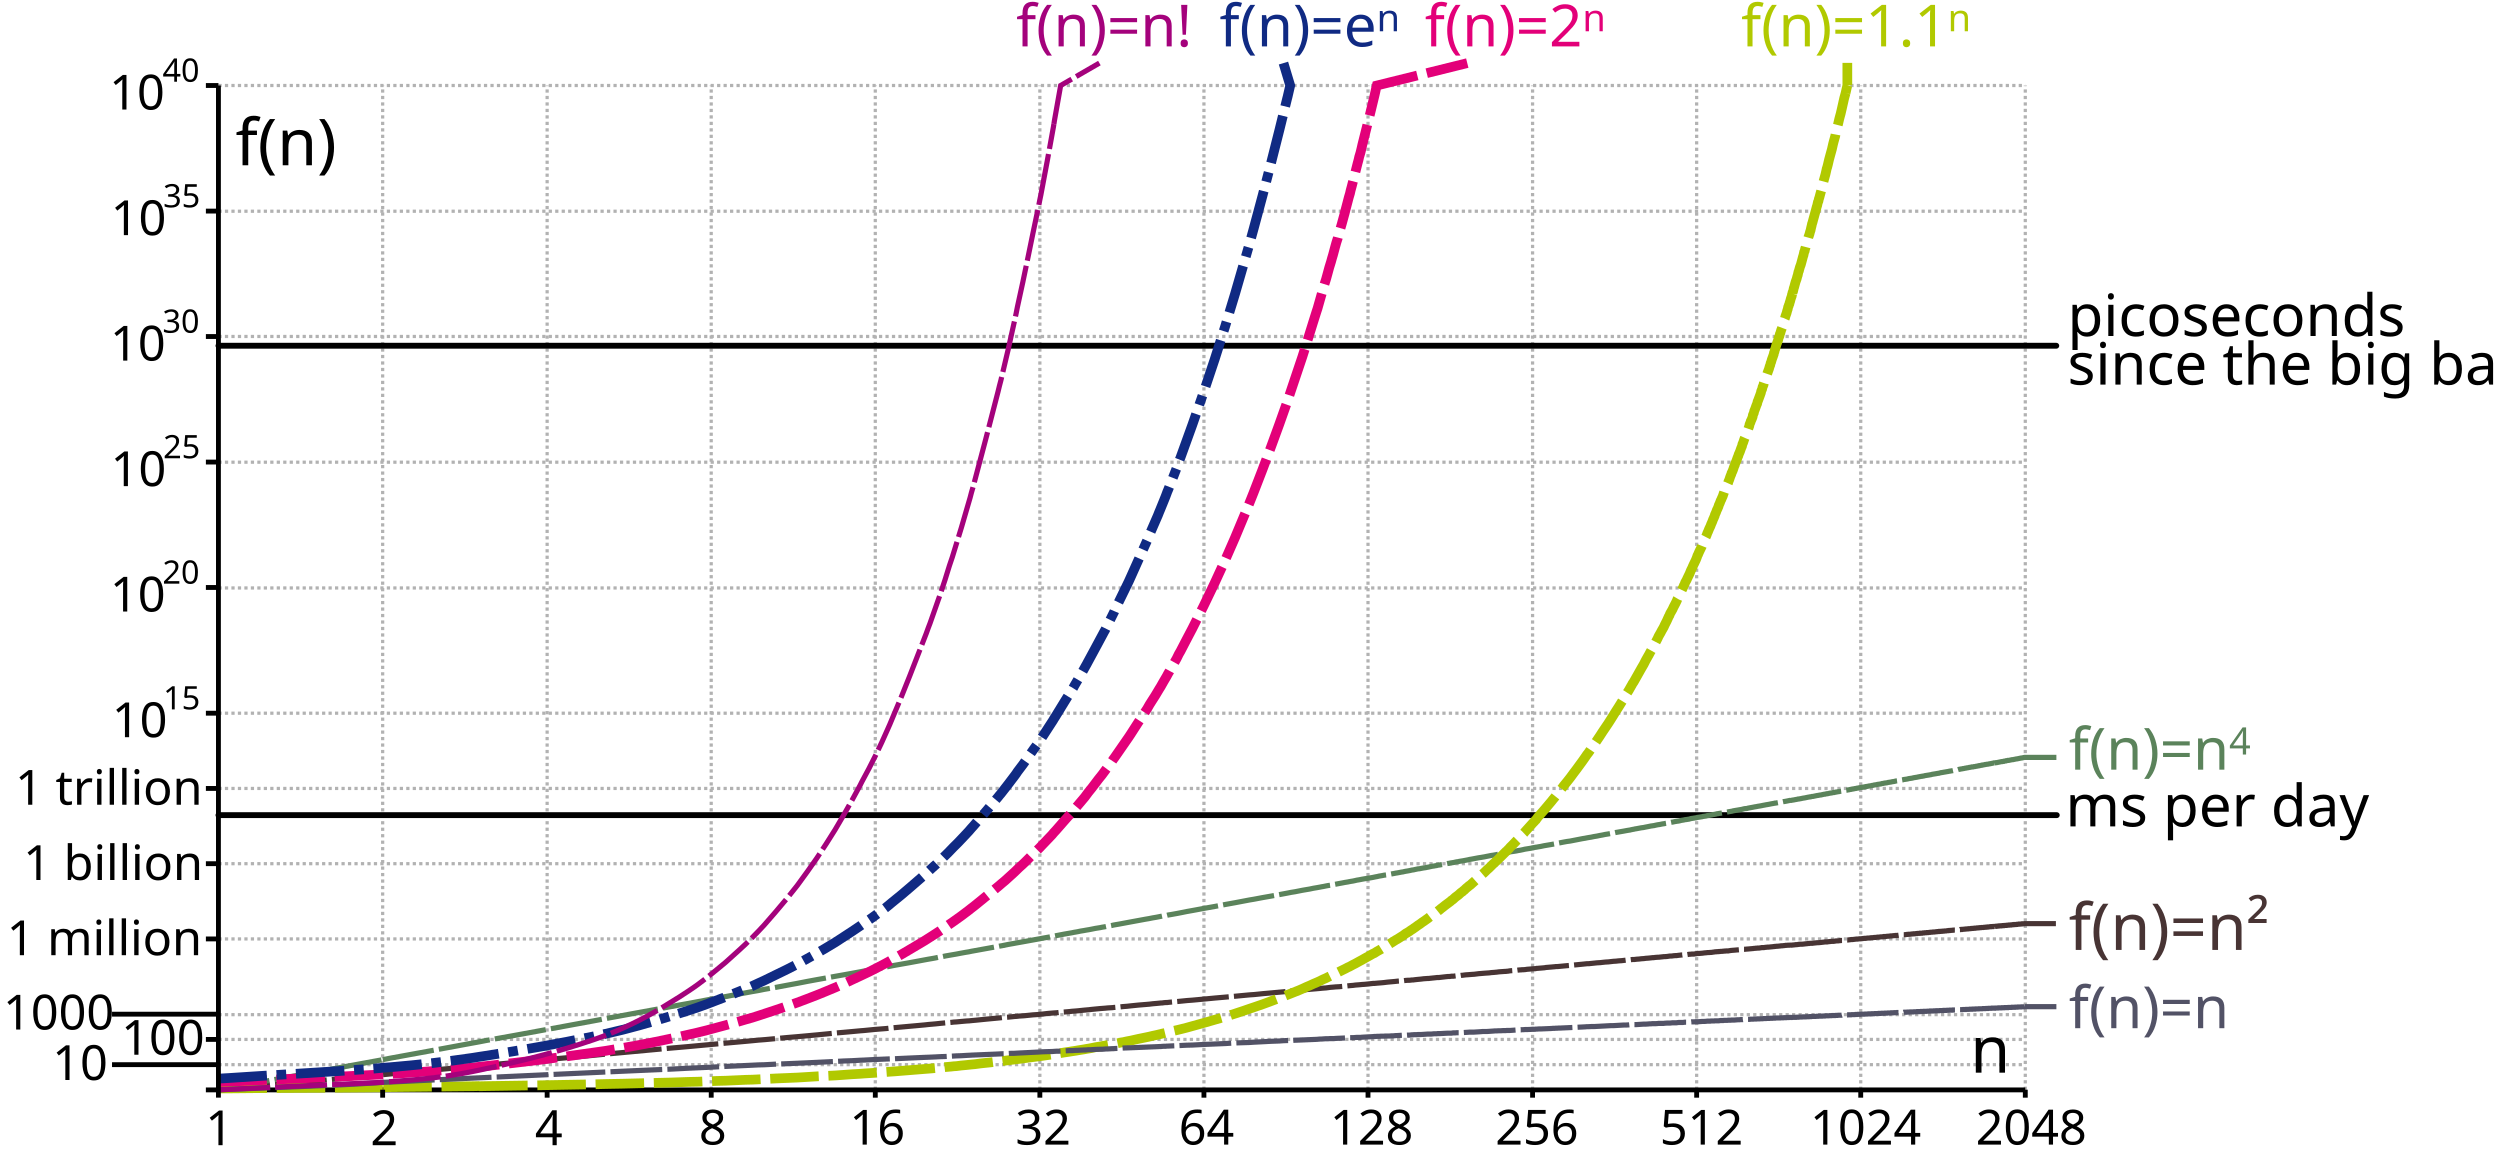
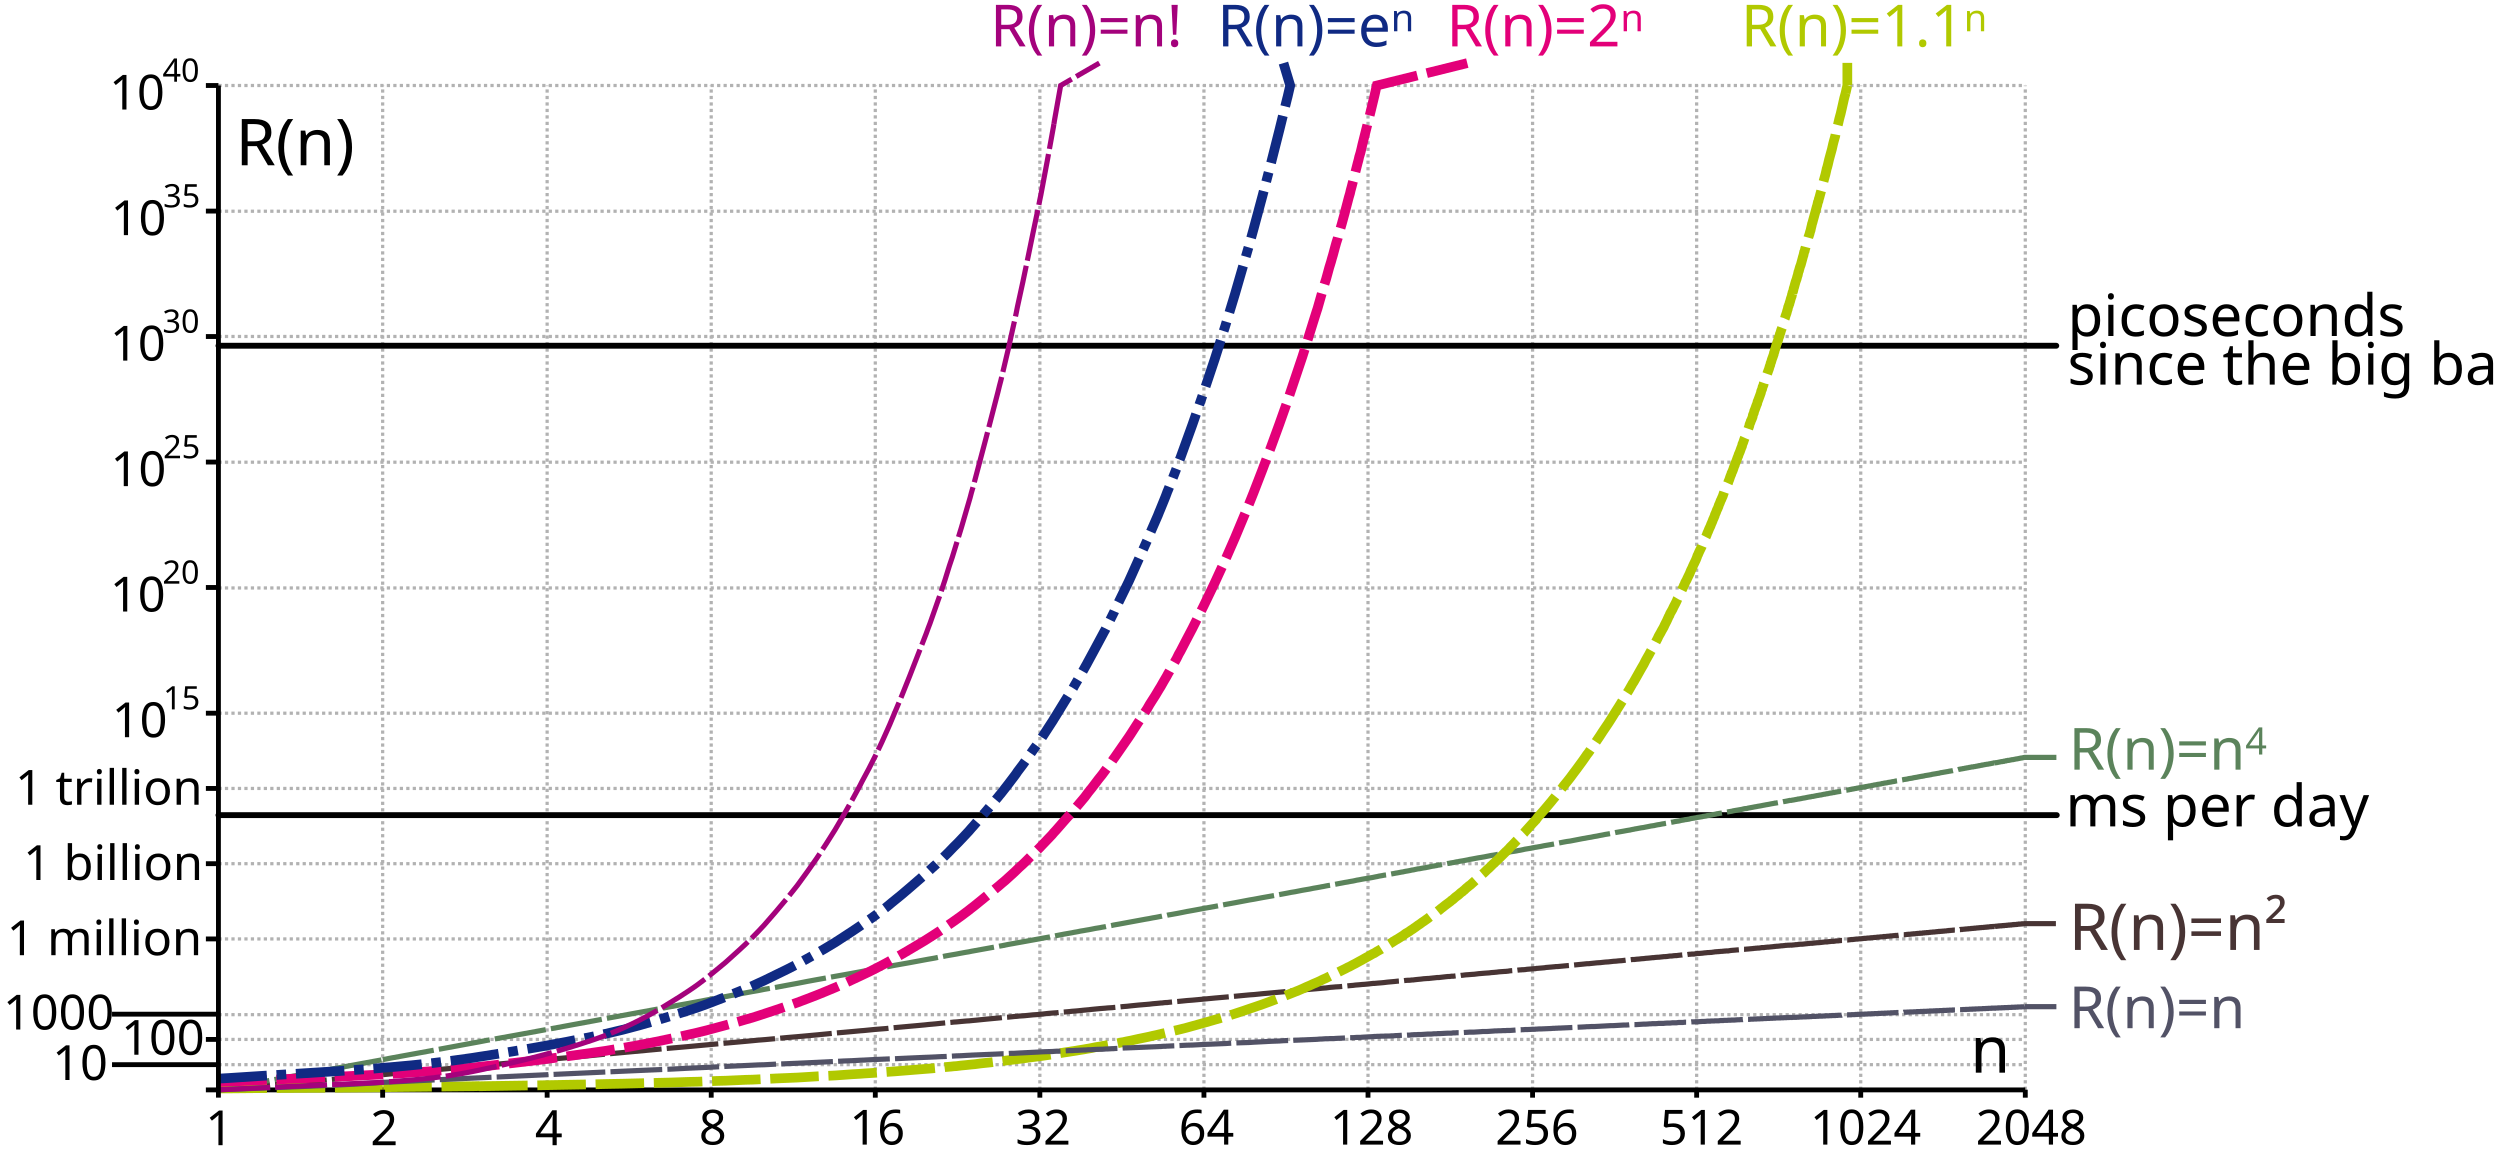
<svg xmlns="http://www.w3.org/2000/svg" height="237pt" viewBox="0 0 515 237" width="515pt">
  <g fill="none">
    <g stroke="#b2b2b2" stroke-dasharray=".667 .667 .667 .667" stroke-width=".667">
      <path d="m417.21 224.52v-206.9" />
      <path d="m44.998 214.12h372.2" />
      <path d="m44.998 219.32h372.2" />
      <path d="m44.998 209.02h372.2" />
      <path d="m44.998 17.614h372.2" />
      <path d="m44.998 43.514h372.2" />
      <path d="m44.998 193.42h372.2" />
      <path d="m44.998 162.42h372.2" />
      <path d="m44.998 121.12h372.2" />
      <path d="m44.998 69.314h372.2" />
      <path d="m44.998 177.92h372.2" />
      <path d="m44.998 146.92h372.2" />
      <path d="m44.998 95.214h372.2" />
      <path d="m78.828 224.52v-206.9" />
      <path d="m112.71 224.52v-206.9" />
      <path d="m146.51 224.52v-206.9" />
      <path d="m180.31 224.52v-206.9" />
      <path d="m214.21 224.52v-206.9" />
      <path d="m248.01 224.52v-206.9" />
      <path d="m281.81 224.52v-206.9" />
      <path d="m315.71 224.52v-206.9" />
      <path d="m349.51 224.52v-206.9" />
      <path d="m383.31 224.52v-206.9" />
    </g>
    <g stroke="#000">
      <path d="m44.998 167.92h378.7" stroke-linecap="round" stroke-linejoin="round" stroke-width="1.2" />
      <path d="m44.998 71.224h378.6" stroke-linecap="round" stroke-linejoin="round" stroke-width="1.2" />
      <g stroke-width="1">
        <path d="m42.408 224.52h374.8" />
        <path d="m112.71 226.12v-1.64" />
        <path d="m180.31 226.12v-1.64" />
        <path d="m383.31 226.12v-1.64" />
      </g>
    </g>
    <path d="m44.998 224.513 2.146-.186c9.994-.946 20-1.863 30-2.784l1.707-.154m338.2-31.12h6.465m-12.61.588.097-.031h.195l.049-.031h.244l.049-.031h.244l.049-.031h.39l.049-.031h.244l.049-.031h.293l.049-.031h.39l.049-.031h.195l.098-.031h.195l.049-.031h.39l.049-.031h.244l.048-.031h.244l.048-.031h.39l.098-.031h.146l.049-.031h.244l.049-.031h.39l.098-.031h.146l.049-.031h.39l.098-.031h.146m-48.33 4.455.195-.031h.146l.146-.031h.098l.292-.031.147-.031h.195l.293-.031.098-.031h.146l.147-.031h.487l.293-.031.244-.031.585-.062.147-.031h.195l.146-.031h.488l.147-.031.292-.031.585-.062h.243l.585-.062.244-.031.293-.031.146-.031h.487l.147-.031.244-.031.585-.062h.39l.146-.031.244-.031.098-.031h.39l.244-.031.146-.031h.146l.244-.031h.244l.243-.031.146-.031h.146l.244-.031h.243l.488-.062.244-.031h.243l.244-.031.243-.031.244-.031h.244l.488-.062h.244l.244-.031.244-.031.244-.031h.244l.195-.031.243-.031h.244l.244-.031.195-.031h.244l.244-.031.195-.031h.244l.195-.031.244-.031h.244l.195-.031.243-.031h.293l.098-.031.146-.031h.341l.244-.031.195-.031h.195l.243-.031.195-.031h.195l.244-.031.244-.031h.195l.098-.031h.293l.244-.031.195-.031h.244l.195-.031.195-.031h.195l.097-.031h.293l.244-.031.195-.031h.195l.098-.031h.293l.243-.031.195-.031h.195l.098-.031h.292l.39-.062h.195l.098-.031h.342l.049-.031h.439l.098-.031.098-.031h.244l.098-.031h.293l.098-.031h.292l.39-.062h.147l.098-.031h.292l.098-.031h.292l.391-.062h.146l.098-.031h.292l.049-.031h.341l.098-.031h.244l.098-.031h.244l.098-.031h.293l.146-.031.195-.031h.195l.049-.031h.293l.049-.031h.293l.097-.031h.244l.098-.031h.244l.098-.031h.244l.098-.031h.292l.049-.031h.293l.049-.031h.292l.049-.031h.292l.098-.031h.195l.097-.031h.244l.098-.031h.244l.049-.031h.293l.098-.031h.195l.097-.031h.244l.098-.031h.243l.049-.031h.243l.098-.031h.244l.098-.031h.195l.098-.031h.244l.098-.031h.39l.098-.031h.195l.098-.031h.244l.049-.031h.244l.049-.031h.244l.098-.031h.244l.049-.031h.39l.049-.031h.292m-332 30.53 1.609-.155c5.609-.488 11.22-1.05 16.83-1.547l1.366-.124 1.414-.124c7.391-.706 14.8-1.349 22.19-2.042l1.317-.124 1.268-.124c4.449-.399 8.92-.818 13.36-1.238l1.804-.154 1.756-.155c2.569-.239 5.136-.48 7.706-.711l2.78-.247 1.366-.124 1.317-.124 1.268-.124 1.22-.093 2.341-.216 2.292-.217 2.195-.186 2.049-.186 2-.185 1.902-.186 1.854-.186 1.756-.154 1.707-.155 1.658-.154.781-.062c1.444-.181 3.056-.278 4.536-.403l.829-.093.927-.093c2.04-.165 4.123-.394 6.145-.557l.829-.093.732-.062.683-.062 1.17-.124 1.024-.093 1.073-.093.537-.062.537-.031.975-.093 1.024-.093.585-.031.585-.062.683-.062c1.481-.141 2.954-.309 4.438-.433l.634-.062.536-.062c.781-.064 1.692-.096 2.439-.217l.488-.031.537-.062c1.264-.033 2.493-.264 3.756-.309l.537-.062.439-.031c.622-.106 1.452-.154 2.097-.216l.39-.031.487-.031.488-.062 1.122-.093 1.073-.093.537-.062.439-.031.39-.031.341-.031 1.171-.124.683-.062.39-.031.488-.062.927-.093.975-.093.439-.031.39-.031.341-.031.293-.031.536-.031.488-.031.243-.031.342-.031.731-.062.829-.093.829-.062.829-.093 1.512-.155 1.512-.124.731-.062.781-.093.732-.062.634-.062.293-.031h.195l.439-.062.39-.031h.244l.244-.031.585-.062 1.366-.124.634-.062 1.219-.124 1.219-.093 2.341-.216 2.244-.216 2.146-.186 2.049-.186 1.951-.186.975-.093.927-.062.927-.093.878-.093 1.756-.155 1.707-.155 1.658-.155.781-.093 2.341-.185.731-.093 2.195-.186.341-.031.342-.031.292-.031.39-.031.439-.031.487-.062.439-.062.439-.031.683-.062.634-.031.683-.062.634-.062.878-.093.342-.031.39-.031.439-.062.78-.062.342-.031.293-.031.536-.031 1.17-.124.537-.062h.292l.293-.031.341-.031.78-.062.342-.031.292-.031.244-.031.244-.031.292-.031.341-.031 1.024-.093.293-.031.243-.031.488-.031.488-.062h.244l.243-.031.292-.031.39-.031h.342l.293-.031.243-.031h.244l.195-.031.244-.031.293-.031.293-.031.341-.031.292-.031.488-.062.878-.062h.195l.243-.031.585-.062.292-.031.293-.031.244-.031h.391l.243-.031.537-.062.537-.062.585-.062h.293l.244-.031.195-.031h.39l.195-.031.243-.031h.292l.293-.031.244-.031.39-.062h.195l.195-.031.488-.062.488-.031.781-.062.488-.031.487-.062.488-.062.439-.031.342-.031.39-.031.439-.031.488-.031.439-.062.439-.031.683-.062.439-.062.439-.031.878-.062h.146l.195-.031h.146l.146-.031.39-.062.439-.031.83-.062.439-.062.39-.031h.146l.146-.031h.293l.39-.031.39-.062.78-.062.78-.062h.147l.146-.031.098-.031h.146l.342-.031.39-.031.732-.062.341-.062.39-.031.732-.062.683-.062.244-.031h.293l.341-.031.342-.031.634-.062 1.366-.124 1.268-.124.633-.062.634-.062.878-.093h.341l.585-.062.585-.062.585-.062.585-.031.536-.062.585-.062.585-.031.536-.062.537-.062.536-.031.537-.062.536-.031.537-.062.488-.062.536-.031.244-.031.244-.031.292-.031h.342l.488-.062.488-.031.487-.062.488-.031.439-.062.488-.031.585-.062.244-.031h.195l.488-.062.439-.031h.195l.244-.031.293-.031.293-.031.244-.031h.195l.439-.031.39-.062.244-.031h.292l.244-.031.195-.031.439-.031h.195l.195-.031.244-.031.293-.031.195-.031h.195l.195-.031h.439l.292-.031.39-.062.195-.031h.195l.244-.031h.439l.585-.093.195-.031h.244l.78-.062.195-.031.243-.031.39-.031.195-.031h.244l.39-.031h.146l.39-.062.244-.031.146-.031h.195l.195-.031h.244l.146-.031h.195l.195-.031h.244l.195-.031h.146l.146-.031h.195l.195-.031h.439l.147-.031.39-.062.341-.031.39-.031.342-.031.39-.031.341-.031.195-.031h.195l.147-.031h.146l.195-.031h.195l.341-.031.39-.031.341-.031.683-.062.147-.031h.146l.195-.031h.195l.146-.031h.342l.195-.031.195-.031.146-.031h.439l.195-.031.146-.031h.146l.195-.031h.195l.342-.031.292-.031.341-.031.195-.031h.146l.097-.031h.146l.147-.031h.195l.342-.031.292-.031.146-.031h.195l.293-.031.292-.031.146-.031h.195l.293-.031h.293l.292-.031" stroke="#483434" stroke-dasharray="10.668 1.067 10.668 1.067" stroke-width="1.067" />
    <path d="m44.998 224.513 2.146-.402c10-1.828 20-3.666 30-5.506l1.707-.309m338.3-62.27h6.465m-12.76 1.145.146-.031.146-.031h.146l.146-.031.147-.031.146-.031.147-.031.146-.031.146-.031.146-.031h.146l.146-.031.098-.031h.097l.049-.031h.049l.147-.031.098-.031h.097l.049-.031h.049l.146-.031.098-.031h.195l.147-.031.146-.031.146-.031.146-.031.146-.031h.146l.147-.031.146-.031.147-.031.146-.031.146-.031h.098l.146-.031.147-.031.146-.031.146-.031.146-.031.146-.031h.097l.146-.031.147-.031.146-.031.146-.031h.098m-48.33 8.878.195-.031.293-.062h.098l.292-.062.147-.031.195-.031.293-.062.098-.031h.146l.147-.031.195-.031.585-.124.244-.031.585-.124.147-.031.195-.031.146-.031h.146l.195-.062.146-.031h.147l.292-.062.585-.124.243-.031.293-.062.292-.031.244-.062.293-.062.146-.031h.146l.195-.062.146-.031h.147l.244-.062.293-.062.292-.031.244-.062.146-.031h.146l.244-.062.098-.031h.097l.147-.031.146-.031.244-.031.146-.031.146-.031.244-.031.244-.062.243-.031.292-.062.244-.031.243-.062.244-.031.244-.062.244-.031.243-.062.244-.031.243-.062.244-.031.244-.062.244-.031.244-.062.488-.062.244-.062.244-.031.244-.062.195-.031.243-.031.244-.062.244-.031.195-.031.244-.062.244-.031.195-.062.244-.031.195-.031.244-.062.244-.031.195-.031.243-.031.195-.062.098-.031h.098l.292-.062.098-.031h.097l.244-.031.195-.031.195-.062.243-.031.391-.062.244-.062.244-.031.195-.031.195-.062.195-.031.244-.031.195-.031.244-.062.195-.031.195-.031.195-.031.195-.062.195-.031.244-.031.195-.031.195-.031.195-.062.195-.031.243-.031.195-.031.195-.031.195-.062.195-.031.39-.062.195-.031.244-.062.195-.031.146-.031.195-.031.146-.031h.098l.098-.031h.049l.195-.031.195-.062.195-.031.195-.031.195-.031.39-.062.147-.031.195-.031.195-.062.39-.062.391-.062.146-.031.39-.062h.049l.195-.062.146-.031.098-.031h.049l.39-.062.146-.031.39-.062.146-.031.39-.062.146-.031.098-.031h.097l.146-.031.195-.031.195-.031.146-.031.195-.062h.146l.195-.062.146-.031h.195l.098-.031.097-.031.147-.031.098-.031h.098l.146-.031.098-.031h.098l.147-.031.098-.031h.097l.146-.031.146-.031.097-.031h.098l.146-.031.098-.031h.097l.293-.062.098-.031h.097l.146-.031.146-.031.097-.031h.244l.195-.062h.146l.146-.031.146-.031.098-.031h.098l.147-.031.098-.031h.098l.048-.031h.049l.098-.031h.098l.146-.031.098-.031h.098l.049-.031h.049l.098-.031h.097l.293-.062.098-.031h.097l.147-.031.146-.031h.146l.146-.031.146-.031.098-.031h.098l.146-.031.147-.031.146-.031.293-.062.097-.031h.098m-332 61.13 1.609-.309c5.611-1.029 11.23-2.039 16.83-3.093l1.366-.247 1.414-.278c7.419-1.299 14.79-2.716 22.19-4.052l1.317-.247 1.268-.247c4.452-.82 8.914-1.617 13.36-2.444l1.804-.34 1.756-.309c2.56-.466 5.131-.998 7.706-1.423l2.78-.526 1.366-.247 1.317-.248 1.268-.216 1.22-.247 2.341-.402 2.292-.433 2.195-.402 2.049-.402 2-.371 1.902-.34 1.854-.34 1.756-.309 1.707-.309 1.658-.309.781-.154c1.531-.226 2.997-.583 4.536-.835l.829-.154.927-.186c2.017-.338 4.137-.738 6.145-1.114l.829-.154.732-.124.683-.124.585-.124.585-.093 1.024-.216 1.073-.186 1.073-.185.975-.186 1.024-.186.585-.093.585-.124.683-.124c1.475-.278 2.957-.538 4.438-.804l.634-.124.536-.093c.741-.149 1.709-.362 2.439-.464l.488-.093.537-.093c1.239-.225 2.517-.468 3.756-.681l.537-.093.439-.093c.71-.099 1.399-.269 2.097-.371l.39-.093.487-.093.488-.093 1.122-.216 1.609-.279.439-.093.39-.062.341-.062.585-.124.585-.093.683-.124.39-.062.488-.093.927-.186.975-.155.439-.093.39-.062.341-.062.293-.062.536-.093.488-.093.243-.062.342-.062.731-.124 2.488-.464 3.024-.557.731-.124.781-.154.732-.124.634-.124.293-.062.195-.031.439-.093.39-.062.244-.031.244-.062.585-.093 1.366-.247.634-.124 1.219-.247 1.219-.217 2.341-.433 2.244-.402 2.146-.402 2.049-.371 2.926-.557.927-.155 1.805-.34 1.756-.309 1.707-.309 1.658-.309.781-.155.78-.124 1.561-.309.731-.124.732-.123.732-.155.732-.124.341-.062.342-.062.292-.062.39-.062.439-.093.487-.093.439-.062.439-.093.683-.124.634-.124.683-.124.634-.124.585-.093.293-.062.342-.062.39-.062.439-.093.39-.093.39-.062.342-.062.293-.062.536-.093 1.17-.185.537-.093.585-.124.341-.062.39-.093.39-.062.342-.062.292-.062.244-.031.244-.031.292-.062 1.366-.247.293-.062.243-.031.488-.093.488-.093.244-.031.243-.062.292-.062.39-.062.342-.062.293-.062.243-.062.244-.031.195-.031.244-.062.585-.124.341-.031.292-.062.488-.093.439-.062.439-.093.195-.031.243-.062.585-.124.292-.031.293-.062.244-.031.195-.062.195-.031.243-.031.537-.093.537-.093.585-.124.293-.031.244-.062.195-.031.39-.062.195-.031.243-.062.292-.062.293-.031.244-.062.39-.062.195-.031.195-.031.975-.186.391-.093.39-.062.975-.185.488-.093.439-.062.342-.062.39-.062.439-.093.488-.093.439-.093.439-.062.683-.124.878-.185.439-.093.439-.062.146-.031.195-.031.292-.062.39-.093.439-.062.83-.124.439-.093.39-.062.146-.031.146-.031.293-.062.39-.093 1.17-.186.39-.093.39-.062.293-.062h.098l.146-.031.342-.062.39-.062.732-.155 1.463-.247.683-.124.244-.062.293-.062.683-.124.634-.124.683-.124.683-.093 1.902-.371.634-.124.585-.093.292-.062.341-.062.585-.093.292-.062.293-.062.585-.093.585-.124.536-.093.293-.062.293-.062.585-.093.536-.093.537-.093.243-.062.293-.062.537-.093 1.073-.186.488-.093.536-.093.244-.031.244-.062.292-.062.342-.062.244-.062.244-.031.488-.093.487-.093.488-.062.439-.093.488-.093.585-.123.244-.031.195-.031.244-.031.244-.062.439-.093.195-.031.244-.031.585-.124.244-.031.195-.031.244-.062.585-.093.244-.062.292-.062.244-.031.195-.031.243-.062.195-.031.39-.062.244-.031.293-.062.195-.062.195-.031.39-.062.244-.062.292-.031.195-.031.195-.031.195-.031.195-.062.244-.062.243-.031.39-.062.391-.062.195-.062.244-.031.39-.062.39-.062.195-.062.243-.031.39-.062.195-.062.244-.031.39-.062.146-.031.195-.031.195-.062.244-.031.146-.031.195-.031.195-.062.244-.031.146-.031.195-.031.195-.031.244-.031.195-.031.293-.062.195-.031.195-.062.244-.031.195-.031.147-.031.39-.062.341-.062.195-.062.195-.031.342-.062.39-.062.341-.062.39-.062.293-.062.195-.062.195-.031.146-.031h.195l.195-.031.195-.062.341-.062.342-.062.341-.062.293-.062.195-.031.195-.031.292-.062.195-.031.195-.031.342-.062.293-.062.146-.031.195-.031.292-.062.195-.031.195-.031.342-.062.292-.062.341-.062.195-.031.146-.031.097-.031h.146l.147-.031.195-.031.342-.062.292-.062.146-.031.195-.031.293-.062.292-.031.146-.031.195-.031.585-.124.292-.062" stroke="#5b835b" stroke-dasharray="10.668 1.067 10.668 1.067" stroke-width="1.067" />
    <g stroke-width="2">
      <path d="m44.998 224.213h2.146c9.997-.134 20-.091 30-.217h1.707m301.7-206.4v-4.639m-.115 5.133.115-.495m-.359 1.578.244-1.083m-11.22 42.38.049-.217.098-.216.049-.186.049-.217.049-.247.098-.278.146-.557.147-.525.195-.526.146-.557.098-.278.049-.247.098-.433.097-.217.049-.217.147-.526.195-.526.293-1.083.146-.557.098-.279.049-.247.098-.433.098-.186.049-.217.049-.247.098-.278.146-.557.292-1.052.147-.526.195-.557.146-.557.098-.278.049-.247.098-.433.049-.185.049-.216.049-.248.098-.278.147-.557.292-1.052.293-1.083.146-.557.098-.278.049-.247.098-.433.098-.186.048-.217.049-.247.098-.278.146-.557.292-1.083.244-1.052.293-1.083.292-1.052.195-.866.049-.248.097-.278.147-.557.244-1.052.293-1.082.292-1.052.244-1.083.146-.557.146-.526.146-.526.098-.526.195-.866.049-.248.098-.278.146-.557.244-1.052.146-.557.146-.526.244-1.052.244-1.083.243-1.083.292-1.052m-281.5 204.6 1.414-.031c7.381-.095 14.81-.234 22.19-.371l1.317-.031 1.268-.031c4.458-.056 8.905-.232 13.36-.309l1.804-.062 1.756-.062c2.568-.012 5.143-.218 7.706-.247l2.78-.124 1.366-.062 1.317-.031 1.268-.062 1.22-.062 2.341-.124 2.292-.093 2.195-.093 2.049-.124 2-.124 1.902-.093 1.854-.093 1.756-.124 1.707-.124 1.658-.093.781-.062c1.439-.062 3.072-.21 4.536-.309l.829-.062.927-.062c2.046-.174 4.102-.31 6.145-.495l.829-.062.732-.062.683-.062.585-.062.585-.031 1.024-.124 1.073-.093.537-.062.537-.031.975-.124 1.024-.093.585-.062.585-.062.683-.062c1.499-.234 2.957-.301 4.438-.525l.634-.062.536-.062c.805-.133 1.633-.177 2.439-.309l.488-.062.537-.062c1.214-.191 2.544-.309 3.756-.495l.537-.062.439-.062c.702-.097 1.401-.194 2.097-.309l.39-.062.487-.062.488-.093 1.122-.186 1.073-.154.537-.093.439-.062.39-.062.341-.062 1.171-.186.683-.124.39-.062.488-.093.927-.186.975-.154.439-.093.39-.062.341-.062.293-.062.536-.093.488-.062.243-.062.342-.062.731-.155.829-.154.829-.186.829-.155 1.512-.34 1.512-.309.731-.155.781-.186.732-.155.634-.154.293-.062.195-.062.439-.093.39-.093.488-.124.585-.155 1.366-.309.634-.154 1.219-.309 1.219-.34 2.341-.65 2.244-.65 2.146-.619 2.049-.65 1.951-.65.975-.34.927-.31 1.805-.619 1.756-.65 1.707-.649 1.658-.65 2.341-.928.781-.34.731-.341.732-.309.732-.341.732-.309.683-.309.292-.155.39-.186.439-.185.487-.247.439-.217.439-.186.342-.186.341-.154.634-.309.683-.34.634-.309.585-.31.293-.124.342-.185.39-.217.439-.217.78-.433.342-.186.293-.155.536-.309 1.17-.649.537-.309.292-.124.293-.186.341-.217.78-.433.342-.216.536-.341.244-.124.292-.186 1.366-.866.293-.186.243-.124 1.22-.773.243-.186.292-.217.39-.216.342-.217.293-.217.488-.309.195-.155.244-.154.585-.433.341-.217.292-.217.244-.186.244-.154.439-.31.439-.309.195-.154.243-.186.293-.186.292-.247.292-.217.293-.186.244-.186.195-.124.195-.155.243-.185.244-.216.293-.217.537-.433.878-.65.244-.185.195-.186.195-.124.195-.155.195-.185.243-.217.585-.433.244-.217.195-.185.195-.155.195-.124.195-.186.244-.185.244-.247.244-.217.244-.186.195-.186.195-.123.195-.155.195-.186.975-.866.488-.433.439-.402.195-.186.147-.124.195-.155.195-.186.195-.186.243-.247.488-.433.439-.433.243-.247.195-.186.195-.155.293-.309.195-.154.195-.186.244-.248.439-.433.439-.433.243-.247.195-.186.146-.154.195-.155.292-.309.195-.186.195-.247.439-.433.83-.866.439-.433.195-.247.195-.186.585-.619.195-.185.195-.248.39-.433.78-.866.39-.433.39-.402.147-.186.146-.124.098-.155.146-.186.146-.216.585-.65.732-.835.731-.866.732-.866.341-.433.341-.402.244-.309.147-.155.146-.186.683-.866.634-.866.683-.835.683-.866.634-.866.634-.835.633-.866.634-.866.585-.835.292-.433.341-.433.585-.866.585-.835.585-.866.585-.866.536-.835.585-.866.585-.866.536-.835.537-.866.536-.866.537-.835.536-.866.537-.866.488-.866.536-.835.488-.866.146-.247.146-.278.195-.278.146-.247.488-.866.488-.866.487-.866.488-.835.439-.866.488-.866.146-.247.292-.557.146-.247.244-.433.195-.433.488-.866.439-.835.195-.433.244-.433.146-.247.293-.557.146-.247.244-.433.195-.433.439-.866.39-.866.146-.247.098-.278.146-.278.146-.247.244-.433.195-.433.439-.835.195-.403.097-.216.098-.247.146-.247.098-.309.146-.279.147-.247.195-.433.195-.402.195-.402.098-.217.097-.247.146-.247.098-.309.147-.279.146-.247.195-.433.195-.402.195-.402.098-.217.097-.247.098-.247.147-.31.146-.278.097-.247.195-.433.195-.402.195-.402.098-.217.098-.247.097-.247.098-.309.146-.279.098-.247.195-.433.195-.402.195-.402.097-.217.098-.247.098-.247.098-.309.146-.279.098-.247.195-.433.097-.186.098-.216.098-.248.098-.278.146-.309.098-.247.098-.248.098-.216.195-.402.146-.402.195-.433.097-.248.098-.278.147-.309.098-.247.098-.217.048-.216.195-.433.098-.247.097-.279.146-.278.098-.247.098-.217.049-.216.195-.433.098-.248.098-.278.146-.278.097-.247.195-.433.146-.433.146-.433.195-.433.098-.248.097-.278.146-.279.098-.247.195-.433.049-.216.098-.217.098-.247.098-.309.097-.278.098-.247.098-.217.049-.217.098-.186.097-.216.098-.247.098-.279.098-.309.098-.248.098-.216.049-.217.195-.433.098-.248.195-.557.098-.247.098-.216.048-.216.195-.433.098-.247.195-.557.097-.247.098-.217.098-.433.098-.216.098-.247.097-.31.098-.278.098-.247.098-.217.049-.217.097-.185.098-.217.098-.248.293-.835.195-.557.049-.279.098-.247.098-.217.049-.216.098-.186.098-.217.098-.247.098-.278.048-.309.098-.247.098-.217.098-.433.098-.217.097-.247.195-.557.098-.248.097-.216.098-.433.098-.217.39-1.052.195-.557.049-.278.097-.247.098-.217.098-.433.098-.217.098-.247.049-.278.098-.278.098-.247.098-.217.098-.433.098-.217.098-.247.293-.835.195-.526.146-.526.098-.217.097-.433.098-.217.146-.526.195-.526.195-.557.049-.278.098-.247.097-.433.098-.216.049-.217.147-.526.195-.526.195-.557.049-.278.098-.248.097-.217.098-.433.098-.217.146-.526.195-.526.146-.557.098-.279.049-.247.049-.216.098-.217.049-.217.098-.216.146-.526.195-.526.147-.557.098-.279.049-.247.049-.217.097-.216.049-.186.098-.217.049-.247.098-.278.146-.557.195-.557.049-.278.098-.247m-290.3 163.5h1.609c5.609-.071 11.22-.118 16.83-.185l1.366-.031" stroke="#b1c900" stroke-dasharray="9.999 2 9.999 2" />
      <path d="m283.308 18.983.146-.712c.056-.217.111-.433.164-.649l18.64-4.622m-257.3 209.9 2.146-.093c10-.476 20.01-.851 30-1.392l1.707-.093 1.609-.093c5.646-.32 11.23-.739 16.83-1.299l1.366-.154 1.414-.155c7.426-.805 14.85-1.704 22.19-2.784l1.317-.186 1.268-.185c4.548-.744 8.91-1.531 13.36-2.506l1.804-.402 1.756-.402c2.606-.567 5.188-1.24 7.706-1.949l2.78-.773 1.366-.402 1.317-.371 1.268-.402 3.561-1.176 2.292-.773 2.195-.773 2.049-.773 2-.773 1.902-.774 1.854-.773 1.756-.773 1.707-.804 1.658-.773.781-.371c1.624-.738 3.003-1.499 4.536-2.289l.829-.464.927-.526c2.114-1.15 4.096-2.394 6.145-3.588l1.561-.99c1.214-.739 2.279-1.502 3.414-2.289l.536-.371.537-.371c1.086-.739 2.108-1.511 3.122-2.289l.585-.464.683-.526c1.489-1.202 2.975-2.405 4.438-3.619l.634-.526.536-.464c.928-.721 1.583-1.44 2.439-2.165l.488-.464.537-.526c1.361-1.16 2.458-2.432 3.756-3.619l.537-.526.439-.464c.74-.717 1.363-1.477 2.097-2.196l.39-.464.487-.526c1.066-1.192 2.105-2.452 3.219-3.619l.439-.526.39-.464c.63-.731 1.216-1.467 1.853-2.196l.342-.464.39-.526c.986-1.157 1.835-2.437 2.829-3.619l.39-.526.341-.464c.541-.738 1.101-1.404 1.56-2.165l.342-.464.341-.495c.835-1.194 1.655-2.393 2.487-3.588l.391-.588 1.512-2.351 1.512-2.32.39-.588c.639-1.216 1.512-2.369 2.195-3.588l.293-.495.293-.464c.388-.717.85-1.48 1.268-2.196l.244-.464.292-.495c.611-1.204 1.424-2.366 1.951-3.588l.341-.588 1.219-2.351 1.219-2.32 2.341-4.671 2.244-4.671 2.146-4.671 2.049-4.671 1.951-4.671.975-2.351.927-2.32 1.805-4.671 1.756-4.671 1.707-4.671 1.658-4.671.781-2.351.78-2.32 1.561-4.64.731-2.32 1.463-4.702.732-2.32.195-.588c.348-1.152.638-2.287.975-3.434l.195-.65.195-.712c.566-1.617.871-3.216 1.414-4.826l.195-.711.195-.65c.317-1.122.594-2.338.975-3.434l.146-.588.683-2.351.634-2.32.146-.588c.332-1.14.566-2.305.927-3.434l.146-.65.195-.712c.393-1.604.842-3.187 1.219-4.795l.195-.711.146-.65c.39-1.134.559-2.292.878-3.434l.146-.588 1.17-4.671.146-.588c.292-1.143.541-2.29.829-3.434l.147-.65" stroke="#e30079" stroke-dasharray="9.999 2 9.999 2" />
      <path d="m265.208 20.093.573-2.475-1.389-4.622m-219.4 209.2 2.146-.124c9.998-.683 20.01-1.194 30-1.949l1.707-.155 1.609-.124c5.79-.487 11.13-1.072 16.83-1.918l1.366-.217 1.414-.216c7.462-1.18 14.89-2.451 22.19-3.991l1.317-.278 1.268-.278c4.622-1.018 8.972-2.282 13.36-3.65l1.804-.557 1.756-.557c2.748-.872 5.106-1.799 7.706-2.815l2.78-1.114 1.366-.557 1.317-.557 1.268-.588 1.22-.557 2.341-1.145 2.292-1.114 2.195-1.114 2.049-1.145 2-1.114 1.902-1.114 1.854-1.113 1.756-1.145 1.707-1.114 1.658-1.114.781-.557c1.686-1.081 2.996-2.124 4.536-3.248l.829-.68.439-.371c2.477-1.942 4.728-3.995 7.072-6.001l.39-.371.732-.68c1.193-1.023 2.32-2.182 3.414-3.248l.536-.557.537-.557c1.115-1.055 2.079-2.166 3.122-3.248l.585-.681.341-.371c1.722-1.994 3.438-3.993 5.121-6.001l.293-.371.292-.341c1.004-1.274 1.966-2.517 2.926-3.805l.244-.34.244-.371c1.553-1.954 2.848-4.029 4.341-6.002l.244-.371.243-.34c.842-1.278 1.66-2.554 2.488-3.836l.195-.34.244-.371c1.234-1.984 2.418-4.002 3.707-5.97l.195-.371.195-.34c.739-1.259 1.53-2.565 2.195-3.836l.195-.34.195-.371c1.095-1.985 2.14-3.982 3.219-5.97l.195-.371.195-.341c.622-1.282 1.288-2.555 1.902-3.836l.146-.341.341-.742c.861-1.691 1.628-3.417 2.487-5.104l.391-.866 3.024-6.744.39-.866c.662-1.716 1.484-3.42 2.195-5.135l.293-.742.146-.341c.495-1.268 1.068-2.53 1.512-3.805l.147-.341.292-.742c.643-1.713 1.404-3.408 1.951-5.135l.341-.866 2.439-6.744 2.341-6.744 2.244-6.713 2.146-6.744 2.049-6.744 1.951-6.744.975-3.372.927-3.372 1.805-6.713 1.756-6.744 1.707-6.744 1.658-6.744" stroke="#102a83" stroke-dasharray="9.999 2 2 2" />
    </g>
    <path d="m44.998 224.513 2.146-.093c9.997-.446 20.02-.688 30-1.33l1.707-.124m338.3-15.59h6.465m-12.76.309h.146l.049-.031h.537l.048-.031h.683l.049-.031h.537l.049-.031h.731l.049-.031h.634l.049-.031h.683l.048-.031h.488l.049-.031h.683l.049-.031h.634l.098-.031m-48.33 2.227h.341l.146-.031h.732l.146-.031h.39l.147-.031h.487l.146-.031h.683l.146-.031h.488l.146-.031h.342l.146-.031h.732l.146-.031h.39l.147-.031h.683l.146-.031h.439l.098-.031h.634l.147-.031h.439l.098-.031h.683l.098-.031h.39l.097-.031h.683l.098-.031h.683l.147-.031h.341l.098-.031h.634l.097-.031h.634l.098-.031h.39l.098-.031h.634l.098-.031h.634l.146-.031h.536l.098-.031h.585l.098-.031h.585l.098-.031h.585l.146-.031h.536l.098-.031h.585l.098-.031h.536l.098-.031h.536l.098-.031h.585l.098-.031h.488l.098-.031h.78l.098-.031h.487l.098-.031h.537l.098-.031h.488l.097-.031h.732l.098-.031h.488l.098-.031h.683l.097-.031h.488l.098-.031h.683l.097-.031h.488l.049-.031h.683l.098-.031h.488l.048-.031h.634l.098-.031h.683l.048-.031h.634l.098-.031h.439l.098-.031h.634l.049-.031h.634l.048-.031h.634l.098-.031h.585l.098-.031h.585l.049-.031h.585l.098-.031h.585l.049-.031h.585l.049-.031h.634l.048-.031h.683l.098-.031h.585l.098-.031h.488l.049-.031h.585l.048-.031h.585m-332 15.28 1.609-.062c5.594-.308 11.23-.512 16.83-.804l1.366-.062 1.414-.062c7.397-.344 14.79-.7 22.19-1.021l1.317-.062 1.268-.062c4.452-.185 8.914-.415 13.36-.588l1.804-.093 1.756-.093c2.544-.115 5.174-.215 7.706-.371l2.78-.124 1.366-.062 1.317-.062 1.268-.062 1.22-.031 2.341-.124 2.292-.093 2.195-.093 2.049-.093 2-.093 1.902-.093 1.854-.093 1.756-.093 1.707-.062 1.658-.093.781-.031c1.517-.062 3.003-.18 4.536-.216l.829-.031.927-.031c2.023-.135 4.134-.152 6.145-.279l.829-.031.732-.031.683-.031 1.17-.062 1.024-.031 2.146-.124.975-.031 1.024-.062 1.17-.062.683-.031c1.479-.069 2.96-.115 4.438-.186l.634-.031.536-.031c.823.018 1.552-.128 2.439-.093l.488-.031.537-.031c1.252-.062 2.504-.119 3.756-.186l.537-.031.439-.031c.699-0 1.395-.074 2.097-.062l.39-.031.487-.031h.488l1.122-.062 1.073-.062h.537l.439-.031.39-.031h.341l.585-.031.585-.031h.341l.342-.031.39-.031h.488l.927-.062.975-.031h.439l.39-.031.341-.031h.293l.536-.031.488-.031h.243l.342-.031.731-.031.829-.062 1.659-.062 3.024-.124.731-.031.781-.031.732-.031.634-.031h.293l.195-.031.439-.031h.39l.244-.031h.244l.585-.031 1.366-.062.634-.031 1.219-.062 1.219-.031 1.17-.062 1.171-.062 2.244-.093 2.146-.093 2.049-.123 2.926-.093.927-.062 1.805-.093 1.756-.093 1.707-.062.829-.062.829-.031 1.561-.062 1.561-.062 2.926-.123.341-.031.342-.031h.292l.39-.031.439-.031h.487l.439-.031h.781l.341-.031.634-.031.683-.031.634-.031.585-.031.293-.031h.732l.439-.031.39-.031h.732l.293-.031.536-.031 1.17-.062.537-.031.292-.031h.293l.341-.031h.39l.39-.031h.634l.244-.031h.878l.342-.031h.341l.342-.031.293-.031h.243l.975-.062h.78l.39-.031h.342l.293-.031.243-.031h.244l.195-.031h.536l.293-.031h.634l.488-.031.878-.062h.732l.292-.031.292-.031h.537l.195-.031h.439l1.073-.062.585-.031h.732l.39-.062h.439l.292-.031h.927l.195-.031h.195l.975-.062.391-.031h.878l.487-.031.488-.031.439-.031.342-.031h.829l.488-.031.878-.062.341-.031h.341l.439-.031h.439l.439-.031h.585l.195-.031h.682l.439-.031.83-.062.439-.031h.537l.146-.031h.293l.39-.031h.39l.78-.031.39-.031h.537l.146-.031h.244l.342-.031h.39l2.195-.093.341-.031h.341l.244-.031h.293l.341-.031h.342l.634-.031 1.366-.062 2.536-.124.585-.031.292-.031h.341l.585-.031h.585l1.17-.062.536-.031.585-.031.585-.031.536-.031h.537l2.146-.124h.488l.536-.031.244-.031h.244l.292-.031h.83l1.463-.093h.439l.488-.031.293-.031h.292l.244-.031h.683l.439-.031.195-.031h1.073l.195-.031.439-.031h.634l.292-.031.244-.031h.829l.195-.031.244-.031h.878l.195-.031.244-.031h.878l.195-.031.244-.031h.633l.195-.031h.634l.78-.062h.439l.39-.031.195-.031h.634l.146-.031h.634l.146-.031h.78l.195-.031.195-.031h.585l.146-.031h.634l.195-.031h.537l.146-.031h.585l.342-.031.39-.031h.341l.195-.031h.487l.195-.031h.537l.195-.031h.536l.146-.031h.537l.147-.031h.536l.146-.031h.536l.195-.031h.439l.146-.031h.488l.195-.031h.537l.146-.031h.488l.195-.031h.39l.147-.031h.829l.146-.031h.488l.146-.031h.488l.147-.031h.439l.146-.031h.146" stroke="#525266" stroke-dasharray="10.668 1.067 10.668 1.067" stroke-width="1.067" />
    <path d="m217.108 25.533.098-.649c.443-2.421.871-4.845 1.29-7.27l7.98-4.622m-181.5 211.5 2.146-.093c9.993-.451 20-.952 30-1.361l1.707-.093 1.609-.124c5.864-.41 11.18-.923 16.83-2.073l1.366-.278 1.414-.309c7.611-1.641 15.11-3.544 22.19-5.97l1.317-.464 1.268-.464c4.92-1.933 9.272-4.205 13.36-6.805l1.804-1.114 1.756-1.145c2.888-1.884 5.197-3.866 7.706-5.939l2.78-2.506 1.366-1.268 1.317-1.299 1.268-1.299 1.22-1.299 2.341-2.692 2.292-2.722 2.195-2.753 2.049-2.815 2-2.846 1.902-2.908 1.854-2.939 1.756-3.001 1.707-3.032 1.658-3.062.39-.773c1.971-3.569 3.727-7.184 5.317-10.83l.439-.99.439-1.052c2.537-5.865 4.775-11.79 7.072-17.69l.39-1.082.39-1.021c1.412-3.949 2.817-7.899 3.999-11.88l.292-.866.293-.866c1.284-4.066 2.499-8.139 3.658-12.22l.293-1.113.341-1.176c1.732-6.518 3.466-13.02 5.121-19.55l.293-1.206.292-1.114c1.047-4.26 1.997-8.505 2.926-12.78l.244-1.145.244-1.237c1.547-6.868 2.87-13.76 4.341-20.63l.244-1.268.243-1.176c.887-4.659 1.767-9.318 2.585-13.98l.098-.619" stroke="#a4027c" stroke-dasharray="10.668 1.067 10.668 1.067" stroke-width="1.067" />
    <g stroke="#000" stroke-width="1">
      <path d="m349.51 226.12v-1.64" />
      <path d="m78.828 226.12v-1.64" />
      <path d="m146.51 226.12v-1.64" />
      <path d="m315.71 226.12v-1.64" />
      <path d="m281.81 226.12v-1.64" />
      <path d="m248.01 226.12v-1.64" />
      <path d="m214.21 226.12v-1.64" />
      <path d="m417.21 226.12v-1.64" />
    </g>
  </g>
  <g font-family="Calibri">
    <text x="242.82" y="235.783">
      <tspan font-family="Calibri" font-size="10">64</tspan>
    </text>
    <text x="273.983" y="235.783">
      <tspan font-family="Calibri" font-size="10">128</tspan>
    </text>
    <text x="175.013" y="235.783">
      <tspan font-family="Calibri" font-size="10">16</tspan>
    </text>
    <text x="209.164" y="235.788">
      <tspan font-family="Calibri" font-size="10">32</tspan>
    </text>
    <text x="308.022" y="235.783">
      <tspan font-family="Calibri" font-size="10">256</tspan>
    </text>
    <text x="341.935" y="235.783">
      <tspan font-family="Calibri" font-size="10">512</tspan>
    </text>
    <text x="372.891" y="235.783">
      <tspan font-family="Calibri" font-size="10">1024</tspan>
    </text>
    <text x="406.995" y="235.783">
      <tspan font-family="Calibri" font-size="10">2048</tspan>
    </text>
-     <g font-size="12">
-       <text x="425.493" y="170.24">
-         <tspan font-family="Calibri" font-size="12">ms per day</tspan>
-       </text>
-       <text x="425.915" y="69.224">
-         <tspan x="425.915" y="69.224">picoseconds</tspan>
-         <tspan x="425.915" y="79.224">since the big bang</tspan>
-       </text>
-     </g>
+     <text font-size="12" x="425.493" y="170.24">
+       <tspan font-family="Calibri" font-size="12">ms per day</tspan>
+     </text>
  </g>
  <text x="200.152" y="8.972">
    <tspan x="200.152" y="44.363" />
  </text>
  <g font-family="Calibri">
    <text x="405.874" y="220.963">
      <tspan font-family="Calibri" font-size="13.333">n</tspan>
    </text>
-     <text fill="#525266" x="426.173" y="211.81">f(n)=n</text>
+     <text fill="#525266" x="426.173" y="211.81">R(n)=n</text>
    <text fill="#483434" x="426.148" y="195.689">
-       <tspan fill="#483434" font-family="Calibri" font-size="13.333">f(n)=n²</tspan>
+       <tspan fill="#483434" font-family="Calibri" font-size="13.333">R(n)=n²</tspan>
    </text>
-     <text fill="#5b835b" x="426.173" y="158.556">f(n)=n<tspan baseline-shift="super" fill="#5b835b" font-size="65%">4</tspan>
+     <text fill="#5b835b" x="426.173" y="158.556">R(n)=n<tspan baseline-shift="super" fill="#5b835b" font-size="65%">4</tspan>
    </text>
-     <text fill="#b1c900" x="358.665" y="9.56">f(n)=1.1<tspan baseline-shift="super" fill="#b1c900" font-size="65%">n</tspan>
+     <text font-size="12" x="425.915" y="69.224">
+       <tspan x="425.915" y="69.224">picoseconds</tspan>
+       <tspan x="425.915" y="79.224">since the big bang</tspan>
    </text>
-     <text fill="#e30079" x="293.508" y="9.56">f(n)=2<tspan baseline-shift="super" fill="#e30079" font-size="65%">n</tspan>
+     <text fill="#b1c900" x="358.665" y="9.56">R(n)=1.1<tspan baseline-shift="super" fill="#b1c900" font-size="65%">n</tspan>
    </text>
-     <text fill="#102a83" x="251.211" y="9.56">f(n)=e<tspan baseline-shift="super" fill="#102a83" font-size="65%">n</tspan>
+     <text fill="#e30079" x="298.008" y="9.56">R(n)=2<tspan baseline-shift="super" fill="#e30079" font-size="65%">n</tspan>
    </text>
-     <text fill="#a4027c" x="209.326" y="9.56">f(n)=n!<tspan fill="#a4027c" />
+     <text fill="#102a83" x="250.801" y="9.56">R(n)=e<tspan baseline-shift="super" fill="#102a83" font-size="65%">n</tspan>
    </text>
+     <text fill="#a4027c" x="204.005" y="9.56">R(n)=n!</text>
    <text x="143.976" y="235.783">
      <tspan font-family="Calibri" font-size="10">8</tspan>
    </text>
    <text x="110.201" y="235.905">
      <tspan font-family="Calibri" font-size="10">4</tspan>
    </text>
    <text x="76.294" y="235.905">
      <tspan font-family="Calibri" font-size="10">2</tspan>
    </text>
    <text x="22.665" y="125.975">
      <tspan font-family="Calibri" font-size="10">10</tspan>
    </text>
    <text x="33.472" y="120.246">
      <tspan font-family="Calibri" font-size="6.667">20</tspan>
    </text>
    <text x="22.805" y="100.139">
      <tspan font-family="Calibri" font-size="10">10</tspan>
    </text>
    <text x="33.612" y="94.41">
      <tspan font-family="Calibri" font-size="6.667">25</tspan>
    </text>
    <text x="22.685" y="74.279">
      <tspan font-family="Calibri" font-size="10">10</tspan>
    </text>
    <text x="33.472" y="68.55">
      <tspan font-family="Calibri" font-size="6.667">30</tspan>
    </text>
    <text x="22.825" y="48.439">
      <tspan font-family="Calibri" font-size="10">10</tspan>
    </text>
    <text x="33.612" y="42.71">
      <tspan font-family="Calibri" font-size="6.667">35</tspan>
    </text>
    <text x="22.503" y="22.569">
      <tspan font-family="Calibri" font-size="10">10</tspan>
    </text>
    <text x="33.472" y="16.84">
      <tspan font-family="Calibri" font-size="6.667">40</tspan>
    </text>
    <text x="10.775" y="222.479">
      <tspan font-family="Calibri" font-size="10">10</tspan>
    </text>
    <text x="24.979" y="217.279">
      <tspan font-family="Calibri" font-size="10">100</tspan>
    </text>
    <text x=".638" y="212.079">
      <tspan font-family="Calibri" font-size="10">1000</tspan>
    </text>
    <text x="1.4" y="196.774">
      <tspan font-family="Calibri" font-size="10">1 million</tspan>
    </text>
    <text x="4.794" y="181.274">
      <tspan font-family="Calibri" font-size="10">1 billion</tspan>
    </text>
    <text x="3.109" y="165.774">
      <tspan font-family="Calibri" font-size="10">1 trillion</tspan>
    </text>
  </g>
  <path d="m44.998 208.92h-21.92" fill="none" stroke="#000" stroke-width="1" />
  <path d="m44.998 219.32h-21.92" fill="none" stroke="#000" stroke-width="1" />
  <g font-family="Calibri">
    <text x="23.049" y="151.859">
      <tspan font-family="Calibri" font-size="10">10</tspan>
    </text>
    <text x="33.612" y="146.129">
      <tspan font-family="Calibri" font-size="6.667">15</tspan>
    </text>
    <text x="42.31" y="235.905">
      <tspan font-family="Calibri" font-size="10">1</tspan>
    </text>
    <text font-size="13.067" x="48.513" y="34.045">
-       <tspan font-family="Calibri" font-size="13.333">f(n)</tspan>
+       <tspan font-family="Calibri" font-size="13.333">R(n)</tspan>
    </text>
  </g>
  <g fill="none" stroke="#000" stroke-width="1">
    <path d="m44.998 17.613v208.5" />
    <path d="m44.998 17.614h-2.585" />
    <path d="m44.998 43.484h-2.585" />
    <path d="m44.998 69.324h-2.585" />
    <path d="m44.998 95.184h-2.585" />
    <path d="m44.998 121.02h-2.585" />
    <path d="m44.998 146.92h-2.585" />
    <path d="m44.998 162.42h-2.585" />
    <path d="m44.998 177.92h-2.585" />
    <path d="m44.998 193.42h-2.585" />
    <path d="m44.998 214.12h-2.585" />
  </g>
</svg>
